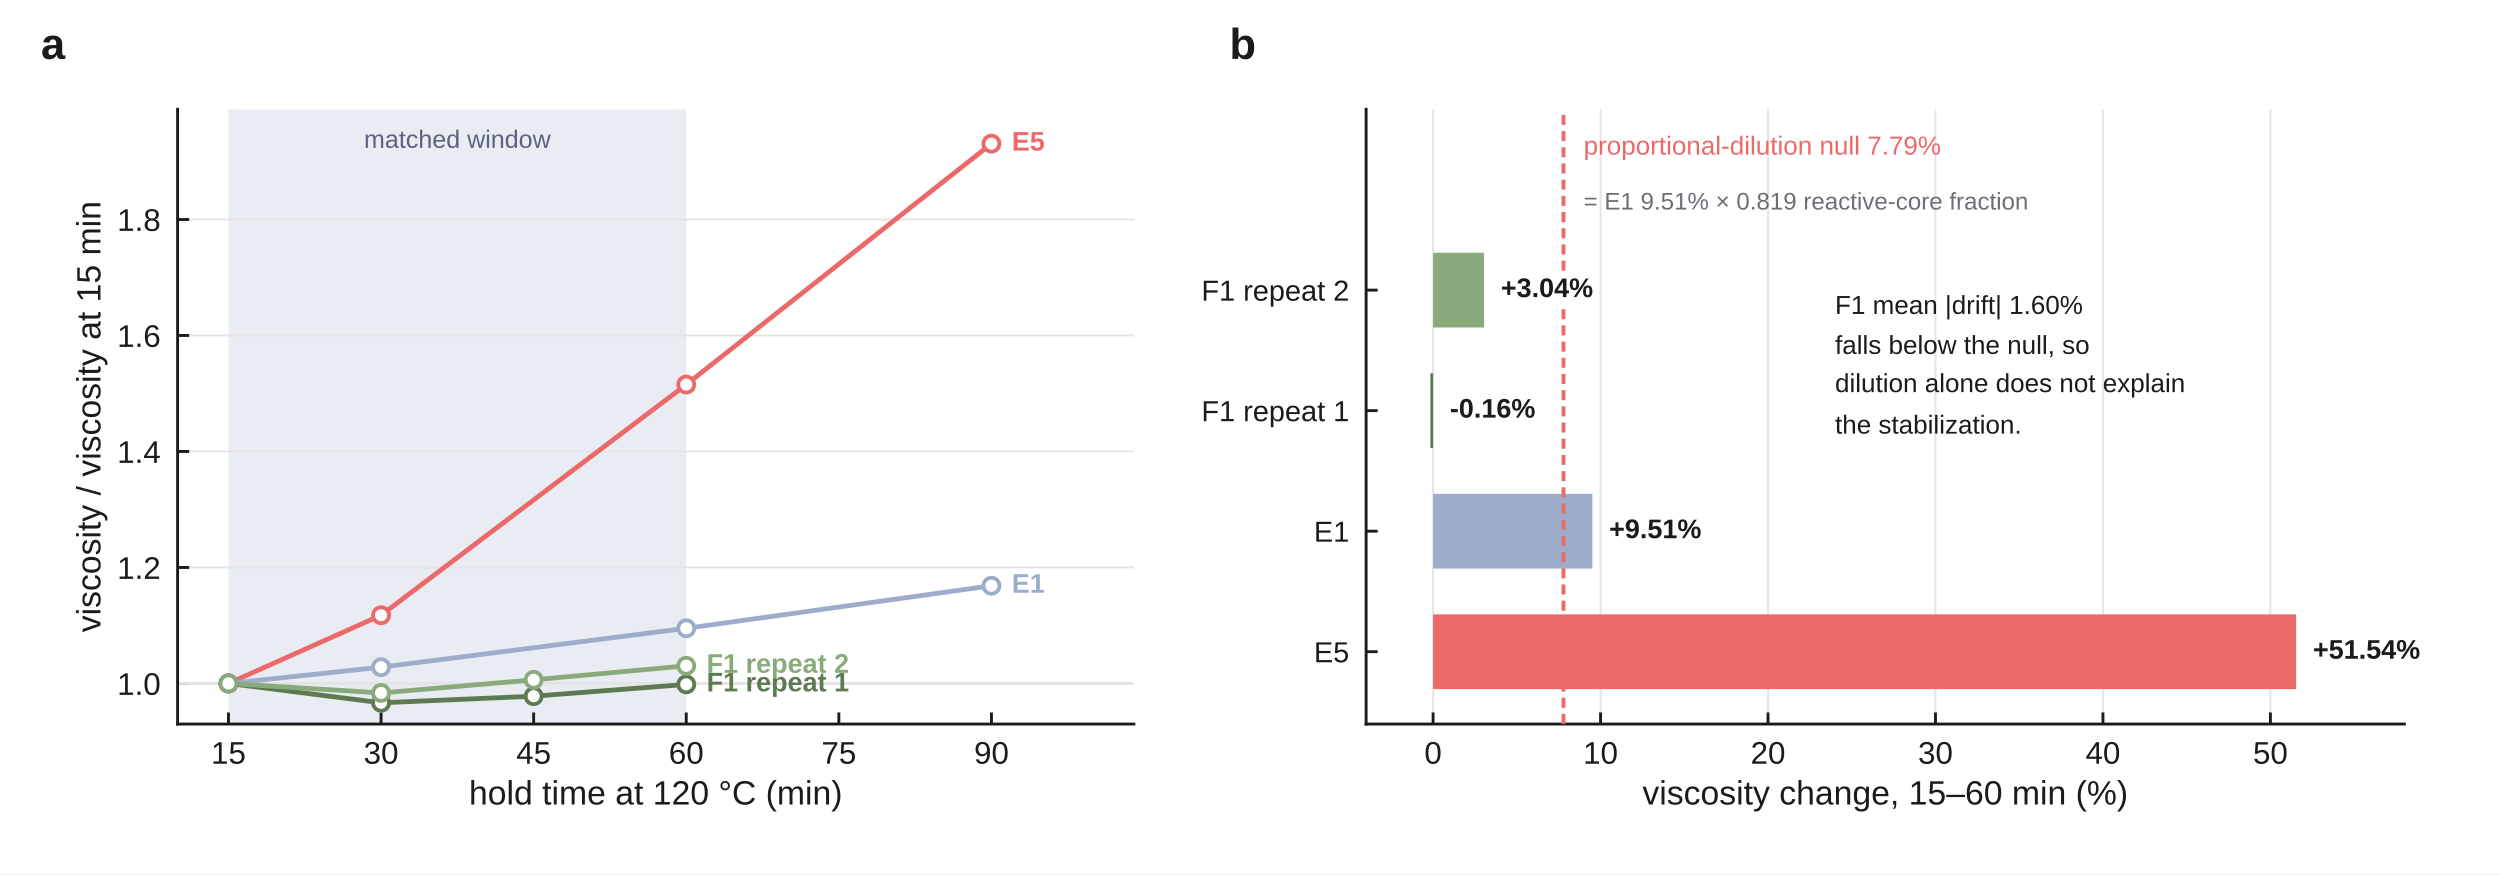
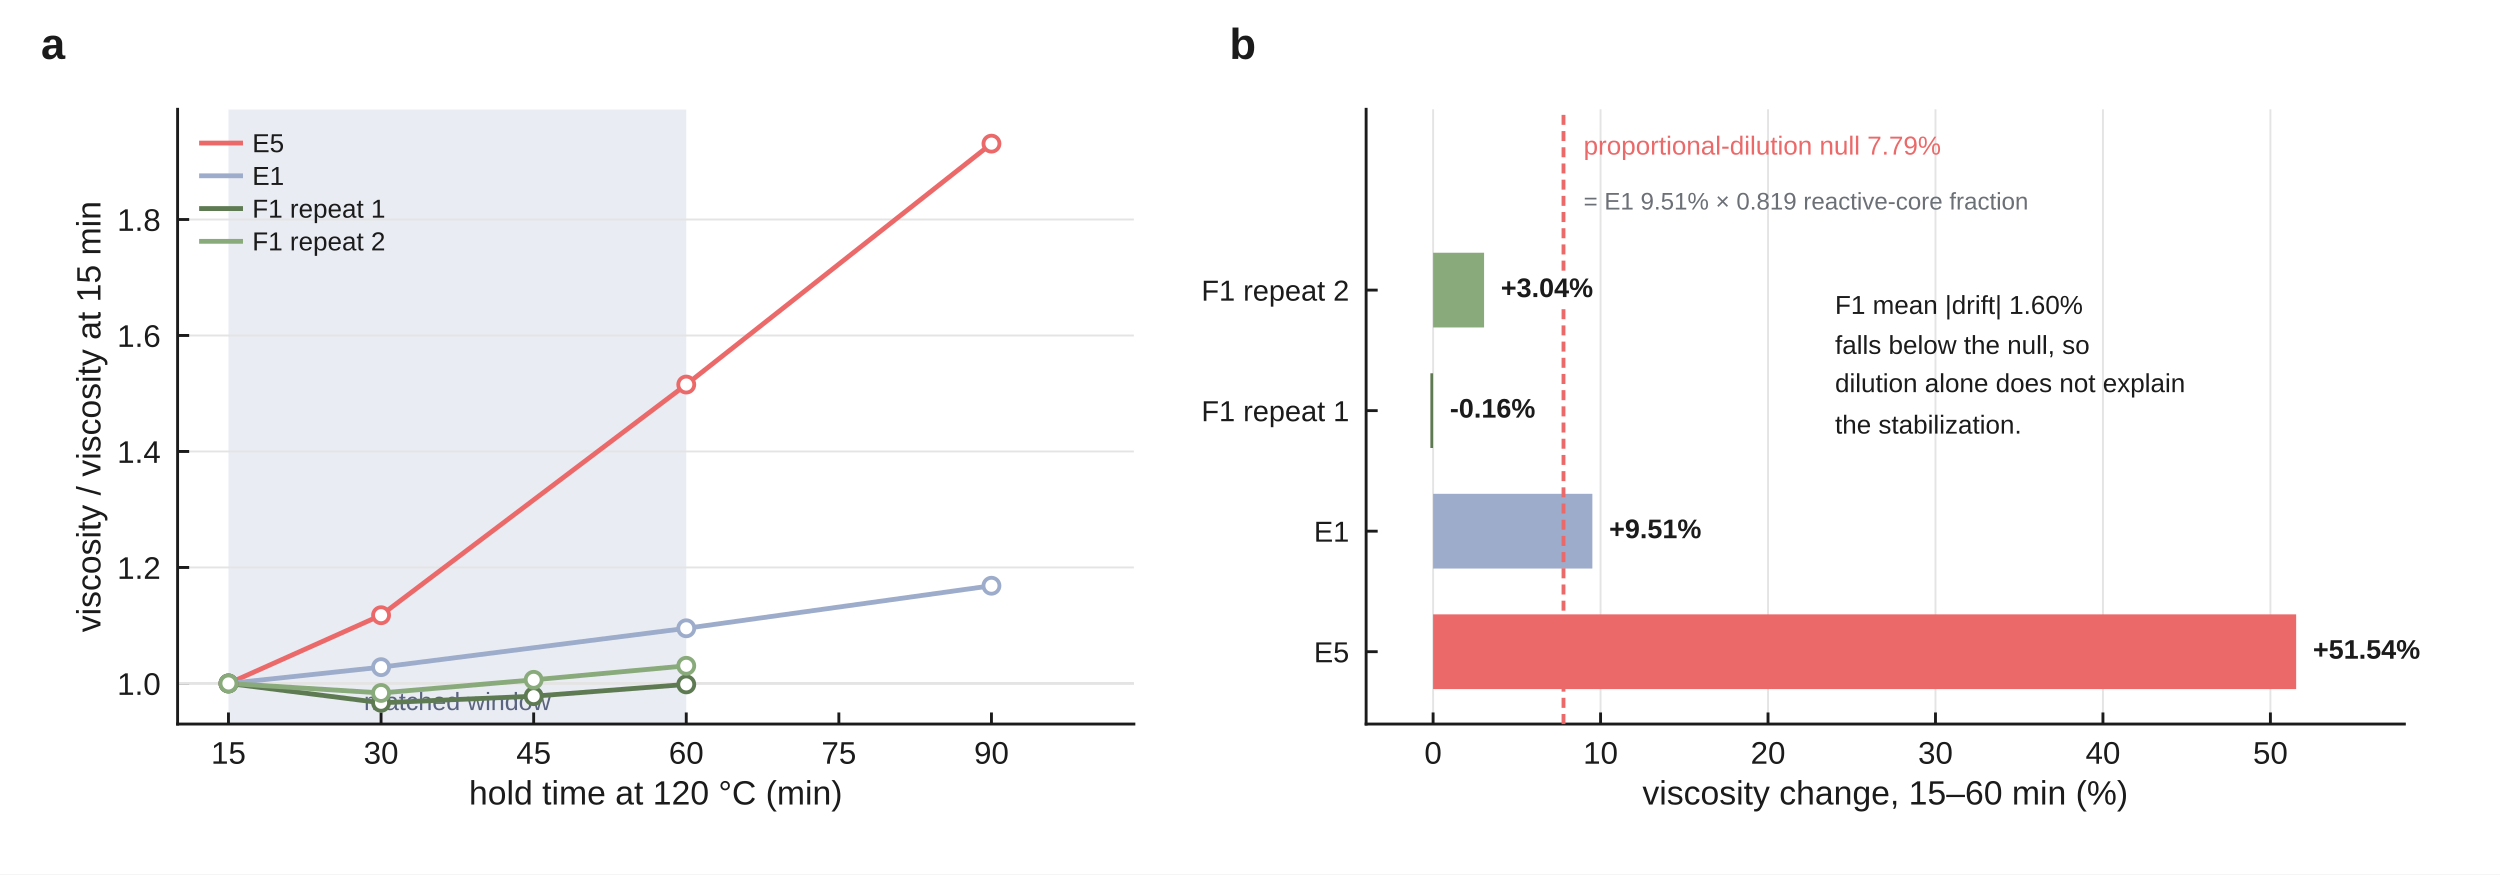
<svg xmlns="http://www.w3.org/2000/svg" xmlns:xlink="http://www.w3.org/1999/xlink" width="518.74pt" height="181.417pt" viewBox="0 0 518.74 181.417" version="1.1">
  <defs>
    <style type="text/css">*{stroke-linejoin: round; stroke-linecap: butt}</style>
  </defs>
  <g id="figure_1">
    <g id="patch_1">
      <path d="M 0 181.417  L 518.74 181.417  L 518.74 0  L 0 0  z " style="fill: #ffffff" />
    </g>
    <g id="axes_1">
      <g id="patch_2">
        <path d="M 36.85 150.236  L 235.276 150.236  L 235.276 22.677  L 36.85 22.677  z " style="fill: #ffffff" />
      </g>
      <g id="patch_3">
-         <path d="M 47.405 150.236  L 142.396 150.236  L 142.396 22.677  L 47.405 22.677  z " clip-path="url(#p22bb1bf92a)" style="fill: #c6ccdc; opacity: 0.38" />
+         <path d="M 47.405 150.236  L 142.396 150.236  L 142.396 22.677  L 47.405 22.677  z " clip-path="url(#pe63d49000c)" style="fill: #c6ccdc; opacity: 0.38" />
      </g>
      <g id="matplotlib.axis_1">
        <g id="xtick_1">
          <g id="line2d_1">
            <defs>
-               <path id="m5e2c1c748d" d="M 0 0  L 0 -2.4  " style="stroke: #1b1b1b; stroke-width: 0.6" />
+               <path id="m36949d41e5" d="M 0 0  L 0 -2.4  " style="stroke: #1b1b1b; stroke-width: 0.6" />
            </defs>
            <g>
-               <use xlink:href="#m5e2c1c748d" x="47.405" y="150.236" style="fill: #1b1b1b; stroke: #1b1b1b; stroke-width: 0.6" />
+               <use xlink:href="#m36949d41e5" x="47.405" y="150.236" style="fill: #1b1b1b; stroke: #1b1b1b; stroke-width: 0.6" />
            </g>
          </g>
          <g id="text_1">
            <text style="font-size: 6.5px; font-family: 'Arial'; text-anchor: middle; fill: #1b1b1b" x="47.405" y="158.468" transform="rotate(-0 47.40492 158.4684)">15</text>
          </g>
        </g>
        <g id="xtick_2">
          <g id="line2d_2">
            <g>
-               <use xlink:href="#m5e2c1c748d" x="79.069" y="150.236" style="fill: #1b1b1b; stroke: #1b1b1b; stroke-width: 0.6" />
+               <use xlink:href="#m36949d41e5" x="79.069" y="150.236" style="fill: #1b1b1b; stroke: #1b1b1b; stroke-width: 0.6" />
            </g>
          </g>
          <g id="text_2">
            <text style="font-size: 6.5px; font-family: 'Arial'; text-anchor: middle; fill: #1b1b1b" x="79.069" y="158.468" transform="rotate(-0 79.06852 158.4684)">30</text>
          </g>
        </g>
        <g id="xtick_3">
          <g id="line2d_3">
            <g>
-               <use xlink:href="#m5e2c1c748d" x="110.732" y="150.236" style="fill: #1b1b1b; stroke: #1b1b1b; stroke-width: 0.6" />
+               <use xlink:href="#m36949d41e5" x="110.732" y="150.236" style="fill: #1b1b1b; stroke: #1b1b1b; stroke-width: 0.6" />
            </g>
          </g>
          <g id="text_3">
            <text style="font-size: 6.5px; font-family: 'Arial'; text-anchor: middle; fill: #1b1b1b" x="110.732" y="158.468" transform="rotate(-0 110.7321 158.4684)">45</text>
          </g>
        </g>
        <g id="xtick_4">
          <g id="line2d_4">
            <g>
-               <use xlink:href="#m5e2c1c748d" x="142.396" y="150.236" style="fill: #1b1b1b; stroke: #1b1b1b; stroke-width: 0.6" />
+               <use xlink:href="#m36949d41e5" x="142.396" y="150.236" style="fill: #1b1b1b; stroke: #1b1b1b; stroke-width: 0.6" />
            </g>
          </g>
          <g id="text_4">
            <text style="font-size: 6.5px; font-family: 'Arial'; text-anchor: middle; fill: #1b1b1b" x="142.396" y="158.468" transform="rotate(-0 142.3957 158.4684)">60</text>
          </g>
        </g>
        <g id="xtick_5">
          <g id="line2d_5">
            <g>
-               <use xlink:href="#m5e2c1c748d" x="174.059" y="150.236" style="fill: #1b1b1b; stroke: #1b1b1b; stroke-width: 0.6" />
+               <use xlink:href="#m36949d41e5" x="174.059" y="150.236" style="fill: #1b1b1b; stroke: #1b1b1b; stroke-width: 0.6" />
            </g>
          </g>
          <g id="text_5">
            <text style="font-size: 6.5px; font-family: 'Arial'; text-anchor: middle; fill: #1b1b1b" x="174.059" y="158.468" transform="rotate(-0 174.0593 158.4684)">75</text>
          </g>
        </g>
        <g id="xtick_6">
          <g id="line2d_6">
            <g>
-               <use xlink:href="#m5e2c1c748d" x="205.723" y="150.236" style="fill: #1b1b1b; stroke: #1b1b1b; stroke-width: 0.6" />
+               <use xlink:href="#m36949d41e5" x="205.723" y="150.236" style="fill: #1b1b1b; stroke: #1b1b1b; stroke-width: 0.6" />
            </g>
          </g>
          <g id="text_6">
            <text style="font-size: 6.5px; font-family: 'Arial'; text-anchor: middle; fill: #1b1b1b" x="205.723" y="158.468" transform="rotate(-0 205.7229 158.4684)">90</text>
          </g>
        </g>
        <g id="text_7">
          <text style="font-size: 7px; font-family: 'Arial'; text-anchor: middle; fill: #1b1b1b" x="136.063" y="166.933" transform="rotate(-0 136.063 166.9325)">hold time at 120 °C  (min)</text>
        </g>
      </g>
      <g id="matplotlib.axis_2">
        <g id="ytick_1">
          <g id="line2d_7">
-             <path d="M 36.85 141.813  L 235.276 141.813  " clip-path="url(#p22bb1bf92a)" style="fill: none; stroke: #e4e4e4; stroke-width: 0.4; stroke-linecap: square" />
+             <path d="M 36.85 141.813  L 235.276 141.813  " clip-path="url(#pe63d49000c)" style="fill: none; stroke: #e4e4e4; stroke-width: 0.4; stroke-linecap: square" />
          </g>
          <g id="line2d_8">
            <defs>
-               <path id="m159ed3ff7b" d="M 0 0  L 2.4 0  " style="stroke: #1b1b1b; stroke-width: 0.6" />
+               <path id="m8ec74e34e9" d="M 0 0  L 2.4 0  " style="stroke: #1b1b1b; stroke-width: 0.6" />
            </defs>
            <g>
-               <use xlink:href="#m159ed3ff7b" x="36.85" y="141.813" style="fill: #1b1b1b; stroke: #1b1b1b; stroke-width: 0.6" />
+               <use xlink:href="#m8ec74e34e9" x="36.85" y="141.813" style="fill: #1b1b1b; stroke: #1b1b1b; stroke-width: 0.6" />
            </g>
          </g>
          <g id="text_8">
            <text style="font-size: 6.5px; font-family: 'Arial'; text-anchor: end; fill: #1b1b1b" x="33.35" y="144.179" transform="rotate(-0 33.35039 144.1786)">1.0</text>
          </g>
        </g>
        <g id="ytick_2">
          <g id="line2d_9">
-             <path d="M 36.85 117.745  L 235.276 117.745  " clip-path="url(#p22bb1bf92a)" style="fill: none; stroke: #e4e4e4; stroke-width: 0.4; stroke-linecap: square" />
+             <path d="M 36.85 117.745  L 235.276 117.745  " clip-path="url(#pe63d49000c)" style="fill: none; stroke: #e4e4e4; stroke-width: 0.4; stroke-linecap: square" />
          </g>
          <g id="line2d_10">
            <g>
-               <use xlink:href="#m159ed3ff7b" x="36.85" y="117.745" style="fill: #1b1b1b; stroke: #1b1b1b; stroke-width: 0.6" />
+               <use xlink:href="#m8ec74e34e9" x="36.85" y="117.745" style="fill: #1b1b1b; stroke: #1b1b1b; stroke-width: 0.6" />
            </g>
          </g>
          <g id="text_9">
            <text style="font-size: 6.5px; font-family: 'Arial'; text-anchor: end; fill: #1b1b1b" x="33.35" y="120.111" transform="rotate(-0 33.35039 120.1109)">1.2</text>
          </g>
        </g>
        <g id="ytick_3">
          <g id="line2d_11">
-             <path d="M 36.85 93.677  L 235.276 93.677  " clip-path="url(#p22bb1bf92a)" style="fill: none; stroke: #e4e4e4; stroke-width: 0.4; stroke-linecap: square" />
+             <path d="M 36.85 93.677  L 235.276 93.677  " clip-path="url(#pe63d49000c)" style="fill: none; stroke: #e4e4e4; stroke-width: 0.4; stroke-linecap: square" />
          </g>
          <g id="line2d_12">
            <g>
-               <use xlink:href="#m159ed3ff7b" x="36.85" y="93.677" style="fill: #1b1b1b; stroke: #1b1b1b; stroke-width: 0.6" />
+               <use xlink:href="#m8ec74e34e9" x="36.85" y="93.677" style="fill: #1b1b1b; stroke: #1b1b1b; stroke-width: 0.6" />
            </g>
          </g>
          <g id="text_10">
            <text style="font-size: 6.5px; font-family: 'Arial'; text-anchor: end; fill: #1b1b1b" x="33.35" y="96.043" transform="rotate(-0 33.35039 96.04311)">1.4</text>
          </g>
        </g>
        <g id="ytick_4">
          <g id="line2d_13">
-             <path d="M 36.85 69.609  L 235.276 69.609  " clip-path="url(#p22bb1bf92a)" style="fill: none; stroke: #e4e4e4; stroke-width: 0.4; stroke-linecap: square" />
+             <path d="M 36.85 69.609  L 235.276 69.609  " clip-path="url(#pe63d49000c)" style="fill: none; stroke: #e4e4e4; stroke-width: 0.4; stroke-linecap: square" />
          </g>
          <g id="line2d_14">
            <g>
-               <use xlink:href="#m159ed3ff7b" x="36.85" y="69.609" style="fill: #1b1b1b; stroke: #1b1b1b; stroke-width: 0.6" />
+               <use xlink:href="#m8ec74e34e9" x="36.85" y="69.609" style="fill: #1b1b1b; stroke: #1b1b1b; stroke-width: 0.6" />
            </g>
          </g>
          <g id="text_11">
            <text style="font-size: 6.5px; font-family: 'Arial'; text-anchor: end; fill: #1b1b1b" x="33.35" y="71.975" transform="rotate(-0 33.35039 71.97536)">1.6</text>
          </g>
        </g>
        <g id="ytick_5">
          <g id="line2d_15">
-             <path d="M 36.85 45.542  L 235.276 45.542  " clip-path="url(#p22bb1bf92a)" style="fill: none; stroke: #e4e4e4; stroke-width: 0.4; stroke-linecap: square" />
+             <path d="M 36.85 45.542  L 235.276 45.542  " clip-path="url(#pe63d49000c)" style="fill: none; stroke: #e4e4e4; stroke-width: 0.4; stroke-linecap: square" />
          </g>
          <g id="line2d_16">
            <g>
-               <use xlink:href="#m159ed3ff7b" x="36.85" y="45.542" style="fill: #1b1b1b; stroke: #1b1b1b; stroke-width: 0.6" />
+               <use xlink:href="#m8ec74e34e9" x="36.85" y="45.542" style="fill: #1b1b1b; stroke: #1b1b1b; stroke-width: 0.6" />
            </g>
          </g>
          <g id="text_12">
            <text style="font-size: 6.5px; font-family: 'Arial'; text-anchor: end; fill: #1b1b1b" x="33.35" y="47.908" transform="rotate(-0 33.35039 47.90761)">1.8</text>
          </g>
        </g>
        <g id="text_13">
          <text style="font-size: 7px; font-family: 'Arial'; text-anchor: middle; fill: #1b1b1b" x="20.842" y="86.457" transform="rotate(-90 20.84211 86.45669)">viscosity / viscosity at 15 min</text>
        </g>
      </g>
      <g id="line2d_17">
-         <path d="M 36.85 141.813  L 235.276 141.813  " clip-path="url(#p22bb1bf92a)" style="fill: none; stroke: #e4e4e4; stroke-width: 0.6; stroke-linecap: square" />
+         <path d="M 36.85 141.813  L 235.276 141.813  " clip-path="url(#pe63d49000c)" style="fill: none; stroke: #e4e4e4; stroke-width: 0.6; stroke-linecap: square" />
      </g>
      <g id="patch_4">
        <path d="M 36.85 150.236  L 36.85 22.677  " style="fill: none; stroke: #1b1b1b; stroke-width: 0.6; stroke-linejoin: miter; stroke-linecap: square" />
      </g>
      <g id="patch_5">
        <path d="M 36.85 150.236  L 235.276 150.236  " style="fill: none; stroke: #1b1b1b; stroke-width: 0.6; stroke-linejoin: miter; stroke-linecap: square" />
      </g>
      <g id="text_14">
-         <text style="font-size: 5.2px; font-family: 'Arial'; text-anchor: middle; fill: #5a6480" x="94.9" y="30.675" transform="rotate(-0 94.90032 30.67476)">matched window</text>
+         <text style="font-size: 5.2px; font-family: 'Arial'; text-anchor: middle; fill: #5a6480" x="94.9" y="147.337" transform="rotate(-0 94.90032 147.3368)">matched window</text>
      </g>
      <g id="line2d_18">
-         <path d="M 47.405 141.813  L 79.069 127.655  L 142.396 79.792  L 205.723 29.805  " clip-path="url(#p22bb1bf92a)" style="fill: none; stroke: #eb6969; stroke-linecap: square" />
-       </g>
-       <g id="text_15">
-         <text style="font-weight: 700; font-size: 5.6px; font-family: 'Arial'; text-anchor: start; fill: #eb6969" x="209.945" y="31.254" transform="rotate(-0 209.9447 31.25414)">E5</text>
+         <path d="M 47.405 141.813  L 79.069 127.655  L 142.396 79.792  L 205.723 29.805  " clip-path="url(#pe63d49000c)" style="fill: none; stroke: #eb6969; stroke-linecap: square" />
      </g>
      <g id="line2d_19">
-         <path d="M 47.405 141.813  L 79.069 138.433  L 142.396 130.368  L 205.723 121.538  " clip-path="url(#p22bb1bf92a)" style="fill: none; stroke: #9daccb; stroke-linecap: square" />
-       </g>
-       <g id="text_16">
-         <text style="font-weight: 700; font-size: 5.6px; font-family: 'Arial'; text-anchor: start; fill: #9daccb" x="209.945" y="122.987" transform="rotate(-0 209.9447 122.9874)">E1</text>
+         <path d="M 47.405 141.813  L 79.069 138.433  L 142.396 130.368  L 205.723 121.538  " clip-path="url(#pe63d49000c)" style="fill: none; stroke: #9daccb; stroke-linecap: square" />
      </g>
      <g id="line2d_20">
-         <path d="M 47.405 141.813  L 79.069 145.824  L 110.732 144.454  L 142.396 142.008  " clip-path="url(#p22bb1bf92a)" style="fill: none; stroke: #5e7a52; stroke-linecap: square" />
-       </g>
-       <g id="text_17">
-         <text style="font-weight: 700; font-size: 5.6px; font-family: 'Arial'; text-anchor: start; fill: #5e7a52" x="146.618" y="143.457" transform="rotate(-0 146.6175 143.4574)">F1 repeat 1</text>
+         <path d="M 47.405 141.813  L 79.069 145.824  L 110.732 144.454  L 142.396 142.008  " clip-path="url(#pe63d49000c)" style="fill: none; stroke: #5e7a52; stroke-linecap: square" />
      </g>
      <g id="line2d_21">
-         <path d="M 47.405 141.813  L 79.069 143.785  L 110.732 141.061  L 142.396 138.149  " clip-path="url(#p22bb1bf92a)" style="fill: none; stroke: #89aa7b; stroke-linecap: square" />
-       </g>
-       <g id="text_18">
-         <text style="font-weight: 700; font-size: 5.6px; font-family: 'Arial'; text-anchor: start; fill: #89aa7b" x="146.618" y="139.598" transform="rotate(-0 146.6175 139.598)">F1 repeat 2</text>
+         <path d="M 47.405 141.813  L 79.069 143.785  L 110.732 141.061  L 142.396 138.149  " clip-path="url(#pe63d49000c)" style="fill: none; stroke: #89aa7b; stroke-linecap: square" />
      </g>
      <g id="PathCollection_1">
        <defs>
-           <path id="m4c141abc44" d="M 0 1.658  C 0.44 1.658 0.862 1.484 1.173 1.173  C 1.484 0.862 1.658 0.44 1.658 0  C 1.658 -0.44 1.484 -0.862 1.173 -1.173  C 0.862 -1.484 0.44 -1.658 0 -1.658  C -0.44 -1.658 -0.862 -1.484 -1.173 -1.173  C -1.484 -0.862 -1.658 -0.44 -1.658 0  C -1.658 0.44 -1.484 0.862 -1.173 1.173  C -0.862 1.484 -0.44 1.658 0 1.658  z " style="stroke: #eb6969; stroke-width: 0.8" />
+           <path id="m84600f49f4" d="M 0 1.658  C 0.44 1.658 0.862 1.484 1.173 1.173  C 1.484 0.862 1.658 0.44 1.658 0  C 1.658 -0.44 1.484 -0.862 1.173 -1.173  C 0.862 -1.484 0.44 -1.658 0 -1.658  C -0.44 -1.658 -0.862 -1.484 -1.173 -1.173  C -1.484 -0.862 -1.658 -0.44 -1.658 0  C -1.658 0.44 -1.484 0.862 -1.173 1.173  C -0.862 1.484 -0.44 1.658 0 1.658  z " style="stroke: #eb6969; stroke-width: 0.8" />
        </defs>
-         <g clip-path="url(#p22bb1bf92a)">
-           <use xlink:href="#m4c141abc44" x="47.405" y="141.813" style="fill: #ffffff; stroke: #eb6969; stroke-width: 0.8" />
-           <use xlink:href="#m4c141abc44" x="79.069" y="127.655" style="fill: #ffffff; stroke: #eb6969; stroke-width: 0.8" />
-           <use xlink:href="#m4c141abc44" x="142.396" y="79.792" style="fill: #ffffff; stroke: #eb6969; stroke-width: 0.8" />
-           <use xlink:href="#m4c141abc44" x="205.723" y="29.805" style="fill: #ffffff; stroke: #eb6969; stroke-width: 0.8" />
+         <g clip-path="url(#pe63d49000c)">
+           <use xlink:href="#m84600f49f4" x="47.405" y="141.813" style="fill: #ffffff; stroke: #eb6969; stroke-width: 0.8" />
+           <use xlink:href="#m84600f49f4" x="79.069" y="127.655" style="fill: #ffffff; stroke: #eb6969; stroke-width: 0.8" />
+           <use xlink:href="#m84600f49f4" x="142.396" y="79.792" style="fill: #ffffff; stroke: #eb6969; stroke-width: 0.8" />
+           <use xlink:href="#m84600f49f4" x="205.723" y="29.805" style="fill: #ffffff; stroke: #eb6969; stroke-width: 0.8" />
        </g>
      </g>
      <g id="PathCollection_2">
        <defs>
-           <path id="me573961ff4" d="M 0 1.658  C 0.44 1.658 0.862 1.484 1.173 1.173  C 1.484 0.862 1.658 0.44 1.658 0  C 1.658 -0.44 1.484 -0.862 1.173 -1.173  C 0.862 -1.484 0.44 -1.658 0 -1.658  C -0.44 -1.658 -0.862 -1.484 -1.173 -1.173  C -1.484 -0.862 -1.658 -0.44 -1.658 0  C -1.658 0.44 -1.484 0.862 -1.173 1.173  C -0.862 1.484 -0.44 1.658 0 1.658  z " style="stroke: #9daccb; stroke-width: 0.8" />
+           <path id="m61bdfaee58" d="M 0 1.658  C 0.44 1.658 0.862 1.484 1.173 1.173  C 1.484 0.862 1.658 0.44 1.658 0  C 1.658 -0.44 1.484 -0.862 1.173 -1.173  C 0.862 -1.484 0.44 -1.658 0 -1.658  C -0.44 -1.658 -0.862 -1.484 -1.173 -1.173  C -1.484 -0.862 -1.658 -0.44 -1.658 0  C -1.658 0.44 -1.484 0.862 -1.173 1.173  C -0.862 1.484 -0.44 1.658 0 1.658  z " style="stroke: #9daccb; stroke-width: 0.8" />
        </defs>
-         <g clip-path="url(#p22bb1bf92a)">
-           <use xlink:href="#me573961ff4" x="47.405" y="141.813" style="fill: #ffffff; stroke: #9daccb; stroke-width: 0.8" />
-           <use xlink:href="#me573961ff4" x="79.069" y="138.433" style="fill: #ffffff; stroke: #9daccb; stroke-width: 0.8" />
-           <use xlink:href="#me573961ff4" x="142.396" y="130.368" style="fill: #ffffff; stroke: #9daccb; stroke-width: 0.8" />
-           <use xlink:href="#me573961ff4" x="205.723" y="121.538" style="fill: #ffffff; stroke: #9daccb; stroke-width: 0.8" />
+         <g clip-path="url(#pe63d49000c)">
+           <use xlink:href="#m61bdfaee58" x="47.405" y="141.813" style="fill: #ffffff; stroke: #9daccb; stroke-width: 0.8" />
+           <use xlink:href="#m61bdfaee58" x="79.069" y="138.433" style="fill: #ffffff; stroke: #9daccb; stroke-width: 0.8" />
+           <use xlink:href="#m61bdfaee58" x="142.396" y="130.368" style="fill: #ffffff; stroke: #9daccb; stroke-width: 0.8" />
+           <use xlink:href="#m61bdfaee58" x="205.723" y="121.538" style="fill: #ffffff; stroke: #9daccb; stroke-width: 0.8" />
        </g>
      </g>
      <g id="PathCollection_3">
        <defs>
-           <path id="m4679cfe5e5" d="M 0 1.658  C 0.44 1.658 0.862 1.484 1.173 1.173  C 1.484 0.862 1.658 0.44 1.658 0  C 1.658 -0.44 1.484 -0.862 1.173 -1.173  C 0.862 -1.484 0.44 -1.658 0 -1.658  C -0.44 -1.658 -0.862 -1.484 -1.173 -1.173  C -1.484 -0.862 -1.658 -0.44 -1.658 0  C -1.658 0.44 -1.484 0.862 -1.173 1.173  C -0.862 1.484 -0.44 1.658 0 1.658  z " style="stroke: #5e7a52; stroke-width: 0.8" />
+           <path id="mbd0ca7cc31" d="M 0 1.658  C 0.44 1.658 0.862 1.484 1.173 1.173  C 1.484 0.862 1.658 0.44 1.658 0  C 1.658 -0.44 1.484 -0.862 1.173 -1.173  C 0.862 -1.484 0.44 -1.658 0 -1.658  C -0.44 -1.658 -0.862 -1.484 -1.173 -1.173  C -1.484 -0.862 -1.658 -0.44 -1.658 0  C -1.658 0.44 -1.484 0.862 -1.173 1.173  C -0.862 1.484 -0.44 1.658 0 1.658  z " style="stroke: #5e7a52; stroke-width: 0.8" />
        </defs>
-         <g clip-path="url(#p22bb1bf92a)">
-           <use xlink:href="#m4679cfe5e5" x="47.405" y="141.813" style="fill: #ffffff; stroke: #5e7a52; stroke-width: 0.8" />
-           <use xlink:href="#m4679cfe5e5" x="79.069" y="145.824" style="fill: #ffffff; stroke: #5e7a52; stroke-width: 0.8" />
-           <use xlink:href="#m4679cfe5e5" x="110.732" y="144.454" style="fill: #ffffff; stroke: #5e7a52; stroke-width: 0.8" />
-           <use xlink:href="#m4679cfe5e5" x="142.396" y="142.008" style="fill: #ffffff; stroke: #5e7a52; stroke-width: 0.8" />
+         <g clip-path="url(#pe63d49000c)">
+           <use xlink:href="#mbd0ca7cc31" x="47.405" y="141.813" style="fill: #ffffff; stroke: #5e7a52; stroke-width: 0.8" />
+           <use xlink:href="#mbd0ca7cc31" x="79.069" y="145.824" style="fill: #ffffff; stroke: #5e7a52; stroke-width: 0.8" />
+           <use xlink:href="#mbd0ca7cc31" x="110.732" y="144.454" style="fill: #ffffff; stroke: #5e7a52; stroke-width: 0.8" />
+           <use xlink:href="#mbd0ca7cc31" x="142.396" y="142.008" style="fill: #ffffff; stroke: #5e7a52; stroke-width: 0.8" />
        </g>
      </g>
      <g id="PathCollection_4">
        <defs>
-           <path id="mb1ea3950fa" d="M 0 1.658  C 0.44 1.658 0.862 1.484 1.173 1.173  C 1.484 0.862 1.658 0.44 1.658 0  C 1.658 -0.44 1.484 -0.862 1.173 -1.173  C 0.862 -1.484 0.44 -1.658 0 -1.658  C -0.44 -1.658 -0.862 -1.484 -1.173 -1.173  C -1.484 -0.862 -1.658 -0.44 -1.658 0  C -1.658 0.44 -1.484 0.862 -1.173 1.173  C -0.862 1.484 -0.44 1.658 0 1.658  z " style="stroke: #89aa7b; stroke-width: 0.8" />
+           <path id="mdb3d81ad73" d="M 0 1.658  C 0.44 1.658 0.862 1.484 1.173 1.173  C 1.484 0.862 1.658 0.44 1.658 0  C 1.658 -0.44 1.484 -0.862 1.173 -1.173  C 0.862 -1.484 0.44 -1.658 0 -1.658  C -0.44 -1.658 -0.862 -1.484 -1.173 -1.173  C -1.484 -0.862 -1.658 -0.44 -1.658 0  C -1.658 0.44 -1.484 0.862 -1.173 1.173  C -0.862 1.484 -0.44 1.658 0 1.658  z " style="stroke: #89aa7b; stroke-width: 0.8" />
        </defs>
-         <g clip-path="url(#p22bb1bf92a)">
-           <use xlink:href="#mb1ea3950fa" x="47.405" y="141.813" style="fill: #ffffff; stroke: #89aa7b; stroke-width: 0.8" />
-           <use xlink:href="#mb1ea3950fa" x="79.069" y="143.785" style="fill: #ffffff; stroke: #89aa7b; stroke-width: 0.8" />
-           <use xlink:href="#mb1ea3950fa" x="110.732" y="141.061" style="fill: #ffffff; stroke: #89aa7b; stroke-width: 0.8" />
-           <use xlink:href="#mb1ea3950fa" x="142.396" y="138.149" style="fill: #ffffff; stroke: #89aa7b; stroke-width: 0.8" />
+         <g clip-path="url(#pe63d49000c)">
+           <use xlink:href="#mdb3d81ad73" x="47.405" y="141.813" style="fill: #ffffff; stroke: #89aa7b; stroke-width: 0.8" />
+           <use xlink:href="#mdb3d81ad73" x="79.069" y="143.785" style="fill: #ffffff; stroke: #89aa7b; stroke-width: 0.8" />
+           <use xlink:href="#mdb3d81ad73" x="110.732" y="141.061" style="fill: #ffffff; stroke: #89aa7b; stroke-width: 0.8" />
+           <use xlink:href="#mdb3d81ad73" x="142.396" y="138.149" style="fill: #ffffff; stroke: #89aa7b; stroke-width: 0.8" />
+         </g>
+       </g>
+       <g id="legend_1">
+         <g id="line2d_22">
+           <path d="M 41.818 29.687  L 45.868 29.687  L 49.918 29.687  " style="fill: none; stroke: #eb6969; stroke-linecap: square" />
+         </g>
+         <g id="text_15">
+           <text style="font-size: 5.4px; font-family: 'Arial'; text-anchor: start; fill: #1b1b1b" x="52.348" y="31.577" transform="rotate(-0 52.34839 31.57651)">E5</text>
+         </g>
+         <g id="line2d_23">
+           <path d="M 41.818 36.482  L 45.868 36.482  L 49.918 36.482  " style="fill: none; stroke: #9daccb; stroke-linecap: square" />
+         </g>
+         <g id="text_16">
+           <text style="font-size: 5.4px; font-family: 'Arial'; text-anchor: start; fill: #1b1b1b" x="52.348" y="38.372" transform="rotate(-0 52.34839 38.37229)">E1</text>
+         </g>
+         <g id="line2d_24">
+           <path d="M 41.818 43.278  L 45.868 43.278  L 49.918 43.278  " style="fill: none; stroke: #5e7a52; stroke-linecap: square" />
+         </g>
+         <g id="text_17">
+           <text style="font-size: 5.4px; font-family: 'Arial'; text-anchor: start; fill: #1b1b1b" x="52.348" y="45.168" transform="rotate(-0 52.34839 45.16806)">F1 repeat 1</text>
+         </g>
+         <g id="line2d_25">
+           <path d="M 41.818 50.074  L 45.868 50.074  L 49.918 50.074  " style="fill: none; stroke: #89aa7b; stroke-linecap: square" />
+         </g>
+         <g id="text_18">
+           <text style="font-size: 5.4px; font-family: 'Arial'; text-anchor: start; fill: #1b1b1b" x="52.348" y="51.964" transform="rotate(-0 52.34839 51.96383)">F1 repeat 2</text>
        </g>
      </g>
    </g>
    <g id="axes_2">
      <g id="patch_6">
        <path d="M 283.465 150.236  L 498.898 150.236  L 498.898 22.677  L 283.465 22.677  z " style="fill: #ffffff" />
      </g>
      <g id="matplotlib.axis_3">
        <g id="xtick_7">
-           <g id="line2d_22">
-             <path d="M 297.363 150.236  L 297.363 22.677  " clip-path="url(#p53d84acc9d)" style="fill: none; stroke: #e4e4e4; stroke-width: 0.4; stroke-linecap: square" />
-           </g>
-           <g id="line2d_23">
-             <g>
-               <use xlink:href="#m5e2c1c748d" x="297.363" y="150.236" style="fill: #1b1b1b; stroke: #1b1b1b; stroke-width: 0.6" />
+           <g id="line2d_26">
+             <path d="M 297.363 150.236  L 297.363 22.677  " clip-path="url(#pe2e2d22dff)" style="fill: none; stroke: #e4e4e4; stroke-width: 0.4; stroke-linecap: square" />
+           </g>
+           <g id="line2d_27">
+             <g>
+               <use xlink:href="#m36949d41e5" x="297.363" y="150.236" style="fill: #1b1b1b; stroke: #1b1b1b; stroke-width: 0.6" />
            </g>
          </g>
          <g id="text_19">
            <text style="font-size: 6.5px; font-family: 'Arial'; text-anchor: middle; fill: #1b1b1b" x="297.363" y="158.468" transform="rotate(-0 297.3635 158.4684)">0</text>
          </g>
        </g>
        <g id="xtick_8">
-           <g id="line2d_24">
-             <path d="M 332.111 150.236  L 332.111 22.677  " clip-path="url(#p53d84acc9d)" style="fill: none; stroke: #e4e4e4; stroke-width: 0.4; stroke-linecap: square" />
-           </g>
-           <g id="line2d_25">
-             <g>
-               <use xlink:href="#m5e2c1c748d" x="332.111" y="150.236" style="fill: #1b1b1b; stroke: #1b1b1b; stroke-width: 0.6" />
+           <g id="line2d_28">
+             <path d="M 332.111 150.236  L 332.111 22.677  " clip-path="url(#pe2e2d22dff)" style="fill: none; stroke: #e4e4e4; stroke-width: 0.4; stroke-linecap: square" />
+           </g>
+           <g id="line2d_29">
+             <g>
+               <use xlink:href="#m36949d41e5" x="332.111" y="150.236" style="fill: #1b1b1b; stroke: #1b1b1b; stroke-width: 0.6" />
            </g>
          </g>
          <g id="text_20">
            <text style="font-size: 6.5px; font-family: 'Arial'; text-anchor: middle; fill: #1b1b1b" x="332.111" y="158.468" transform="rotate(-0 332.1107 158.4684)">10</text>
          </g>
        </g>
        <g id="xtick_9">
-           <g id="line2d_26">
-             <path d="M 366.858 150.236  L 366.858 22.677  " clip-path="url(#p53d84acc9d)" style="fill: none; stroke: #e4e4e4; stroke-width: 0.4; stroke-linecap: square" />
-           </g>
-           <g id="line2d_27">
-             <g>
-               <use xlink:href="#m5e2c1c748d" x="366.858" y="150.236" style="fill: #1b1b1b; stroke: #1b1b1b; stroke-width: 0.6" />
+           <g id="line2d_30">
+             <path d="M 366.858 150.236  L 366.858 22.677  " clip-path="url(#pe2e2d22dff)" style="fill: none; stroke: #e4e4e4; stroke-width: 0.4; stroke-linecap: square" />
+           </g>
+           <g id="line2d_31">
+             <g>
+               <use xlink:href="#m36949d41e5" x="366.858" y="150.236" style="fill: #1b1b1b; stroke: #1b1b1b; stroke-width: 0.6" />
            </g>
          </g>
          <g id="text_21">
            <text style="font-size: 6.5px; font-family: 'Arial'; text-anchor: middle; fill: #1b1b1b" x="366.858" y="158.468" transform="rotate(-0 366.858 158.4684)">20</text>
          </g>
        </g>
        <g id="xtick_10">
-           <g id="line2d_28">
-             <path d="M 401.605 150.236  L 401.605 22.677  " clip-path="url(#p53d84acc9d)" style="fill: none; stroke: #e4e4e4; stroke-width: 0.4; stroke-linecap: square" />
-           </g>
-           <g id="line2d_29">
-             <g>
-               <use xlink:href="#m5e2c1c748d" x="401.605" y="150.236" style="fill: #1b1b1b; stroke: #1b1b1b; stroke-width: 0.6" />
+           <g id="line2d_32">
+             <path d="M 401.605 150.236  L 401.605 22.677  " clip-path="url(#pe2e2d22dff)" style="fill: none; stroke: #e4e4e4; stroke-width: 0.4; stroke-linecap: square" />
+           </g>
+           <g id="line2d_33">
+             <g>
+               <use xlink:href="#m36949d41e5" x="401.605" y="150.236" style="fill: #1b1b1b; stroke: #1b1b1b; stroke-width: 0.6" />
            </g>
          </g>
          <g id="text_22">
            <text style="font-size: 6.5px; font-family: 'Arial'; text-anchor: middle; fill: #1b1b1b" x="401.605" y="158.468" transform="rotate(-0 401.6053 158.4684)">30</text>
          </g>
        </g>
        <g id="xtick_11">
-           <g id="line2d_30">
-             <path d="M 436.353 150.236  L 436.353 22.677  " clip-path="url(#p53d84acc9d)" style="fill: none; stroke: #e4e4e4; stroke-width: 0.4; stroke-linecap: square" />
-           </g>
-           <g id="line2d_31">
-             <g>
-               <use xlink:href="#m5e2c1c748d" x="436.353" y="150.236" style="fill: #1b1b1b; stroke: #1b1b1b; stroke-width: 0.6" />
+           <g id="line2d_34">
+             <path d="M 436.353 150.236  L 436.353 22.677  " clip-path="url(#pe2e2d22dff)" style="fill: none; stroke: #e4e4e4; stroke-width: 0.4; stroke-linecap: square" />
+           </g>
+           <g id="line2d_35">
+             <g>
+               <use xlink:href="#m36949d41e5" x="436.353" y="150.236" style="fill: #1b1b1b; stroke: #1b1b1b; stroke-width: 0.6" />
            </g>
          </g>
          <g id="text_23">
            <text style="font-size: 6.5px; font-family: 'Arial'; text-anchor: middle; fill: #1b1b1b" x="436.353" y="158.468" transform="rotate(-0 436.3526 158.4684)">40</text>
          </g>
        </g>
        <g id="xtick_12">
-           <g id="line2d_32">
-             <path d="M 471.1 150.236  L 471.1 22.677  " clip-path="url(#p53d84acc9d)" style="fill: none; stroke: #e4e4e4; stroke-width: 0.4; stroke-linecap: square" />
-           </g>
-           <g id="line2d_33">
-             <g>
-               <use xlink:href="#m5e2c1c748d" x="471.1" y="150.236" style="fill: #1b1b1b; stroke: #1b1b1b; stroke-width: 0.6" />
+           <g id="line2d_36">
+             <path d="M 471.1 150.236  L 471.1 22.677  " clip-path="url(#pe2e2d22dff)" style="fill: none; stroke: #e4e4e4; stroke-width: 0.4; stroke-linecap: square" />
+           </g>
+           <g id="line2d_37">
+             <g>
+               <use xlink:href="#m36949d41e5" x="471.1" y="150.236" style="fill: #1b1b1b; stroke: #1b1b1b; stroke-width: 0.6" />
            </g>
          </g>
          <g id="text_24">
            <text style="font-size: 6.5px; font-family: 'Arial'; text-anchor: middle; fill: #1b1b1b" x="471.1" y="158.468" transform="rotate(-0 471.0998 158.4684)">50</text>
          </g>
        </g>
        <g id="text_25">
          <text style="font-size: 7px; font-family: 'Arial'; text-anchor: middle; fill: #1b1b1b" x="391.181" y="166.933" transform="rotate(-0 391.1811 166.9325)">viscosity change, 15–60 min  (%)</text>
        </g>
      </g>
      <g id="matplotlib.axis_4">
        <g id="ytick_6">
-           <g id="line2d_34">
-             <g>
-               <use xlink:href="#m159ed3ff7b" x="283.465" y="135.229" style="fill: #1b1b1b; stroke: #1b1b1b; stroke-width: 0.6" />
+           <g id="line2d_38">
+             <g>
+               <use xlink:href="#m8ec74e34e9" x="283.465" y="135.229" style="fill: #1b1b1b; stroke: #1b1b1b; stroke-width: 0.6" />
            </g>
          </g>
          <g id="text_26">
            <text style="font-size: 6px; font-family: 'Arial'; text-anchor: end; fill: #1b1b1b" x="279.965" y="137.413" transform="rotate(-0 279.9646 137.4134)">E5</text>
          </g>
        </g>
        <g id="ytick_7">
-           <g id="line2d_35">
-             <g>
-               <use xlink:href="#m159ed3ff7b" x="283.465" y="110.218" style="fill: #1b1b1b; stroke: #1b1b1b; stroke-width: 0.6" />
+           <g id="line2d_39">
+             <g>
+               <use xlink:href="#m8ec74e34e9" x="283.465" y="110.218" style="fill: #1b1b1b; stroke: #1b1b1b; stroke-width: 0.6" />
            </g>
          </g>
          <g id="text_27">
            <text style="font-size: 6px; font-family: 'Arial'; text-anchor: end; fill: #1b1b1b" x="279.965" y="112.402" transform="rotate(-0 279.9646 112.4018)">E1</text>
          </g>
        </g>
        <g id="ytick_8">
-           <g id="line2d_36">
-             <g>
-               <use xlink:href="#m159ed3ff7b" x="283.465" y="85.206" style="fill: #1b1b1b; stroke: #1b1b1b; stroke-width: 0.6" />
+           <g id="line2d_40">
+             <g>
+               <use xlink:href="#m8ec74e34e9" x="283.465" y="85.206" style="fill: #1b1b1b; stroke: #1b1b1b; stroke-width: 0.6" />
            </g>
          </g>
          <g id="text_28">
            <text style="font-size: 6px; font-family: 'Arial'; text-anchor: end; fill: #1b1b1b" x="279.965" y="87.39" transform="rotate(-0 279.9646 87.3902)">F1 repeat 1</text>
          </g>
        </g>
        <g id="ytick_9">
-           <g id="line2d_37">
-             <g>
-               <use xlink:href="#m159ed3ff7b" x="283.465" y="60.195" style="fill: #1b1b1b; stroke: #1b1b1b; stroke-width: 0.6" />
+           <g id="line2d_41">
+             <g>
+               <use xlink:href="#m8ec74e34e9" x="283.465" y="60.195" style="fill: #1b1b1b; stroke: #1b1b1b; stroke-width: 0.6" />
            </g>
          </g>
          <g id="text_29">
            <text style="font-size: 6px; font-family: 'Arial'; text-anchor: end; fill: #1b1b1b" x="279.965" y="62.379" transform="rotate(-0 279.9646 62.37862)">F1 repeat 2</text>
          </g>
        </g>
      </g>
      <g id="patch_7">
        <path d="M 283.465 150.236  L 283.465 22.677  " style="fill: none; stroke: #1b1b1b; stroke-width: 0.6; stroke-linejoin: miter; stroke-linecap: square" />
      </g>
      <g id="patch_8">
        <path d="M 283.465 150.236  L 498.898 150.236  " style="fill: none; stroke: #1b1b1b; stroke-width: 0.6; stroke-linejoin: miter; stroke-linecap: square" />
      </g>
      <g id="patch_9">
-         <path d="M 297.363 142.983  L 476.446 142.983  L 476.446 127.476  L 297.363 127.476  z " clip-path="url(#p53d84acc9d)" style="fill: #eb6969" />
+         <path d="M 297.363 142.983  L 476.446 142.983  L 476.446 127.476  L 297.363 127.476  z " clip-path="url(#pe2e2d22dff)" style="fill: #eb6969" />
      </g>
      <g id="patch_10">
-         <path d="M 297.363 117.971  L 330.409 117.971  L 330.409 102.464  L 297.363 102.464  z " clip-path="url(#p53d84acc9d)" style="fill: #9daccb" />
+         <path d="M 297.363 117.971  L 330.409 117.971  L 330.409 102.464  L 297.363 102.464  z " clip-path="url(#pe2e2d22dff)" style="fill: #9daccb" />
      </g>
      <g id="patch_11">
-         <path d="M 297.363 92.96  L 296.798 92.96  L 296.798 77.453  L 297.363 77.453  z " clip-path="url(#p53d84acc9d)" style="fill: #5e7a52" />
+         <path d="M 297.363 92.96  L 296.798 92.96  L 296.798 77.453  L 297.363 77.453  z " clip-path="url(#pe2e2d22dff)" style="fill: #5e7a52" />
      </g>
      <g id="patch_12">
-         <path d="M 297.363 67.948  L 307.942 67.948  L 307.942 52.441  L 297.363 52.441  z " clip-path="url(#p53d84acc9d)" style="fill: #89aa7b" />
+         <path d="M 297.363 67.948  L 307.942 67.948  L 307.942 52.441  L 297.363 52.441  z " clip-path="url(#pe2e2d22dff)" style="fill: #89aa7b" />
      </g>
      <g id="text_30">
        <text style="font-size: 5.4px; font-family: 'Arial'; text-anchor: start; fill: #eb6969" x="328.59" y="32.078" transform="rotate(-0 328.59 32.07833)">proportional-dilution null 7.79%</text>
      </g>
      <g id="text_31">
        <text style="font-size: 5px; font-family: 'Arial'; text-anchor: start; fill: #6b6f76" x="328.59" y="43.48" transform="rotate(-0 328.59 43.48014)">= E1 9.51% × 0.819 reactive-core fraction</text>
      </g>
      <g id="text_32">
        <text style="font-size: 5.4px; font-family: 'Arial'; fill: #1b1b1b" transform="translate(380.7569 65.14577)">F1 mean |drift| 1.60%</text>
        <text style="font-size: 5.4px; font-family: 'Arial'; fill: #1b1b1b" transform="translate(380.7569 73.44026)">falls below the null, so</text>
        <text style="font-size: 5.4px; font-family: 'Arial'; fill: #1b1b1b" transform="translate(380.7569 81.36138)">dilution alone does not explain</text>
        <text style="font-size: 5.4px; font-family: 'Arial'; fill: #1b1b1b" transform="translate(380.7569 89.9748)">the stabilization.</text>
      </g>
-       <g id="line2d_38">
-         <path d="M 324.42 150.236  L 324.42 22.677  " clip-path="url(#p53d84acc9d)" style="fill: none; stroke-dasharray: 2.08,1.28; stroke-dashoffset: 0; stroke: #eb6969; stroke-width: 0.8" />
+       <g id="line2d_42">
+         <path d="M 324.42 150.236  L 324.42 22.677  " clip-path="url(#pe2e2d22dff)" style="fill: none; stroke-dasharray: 2.08,1.28; stroke-dashoffset: 0; stroke: #eb6969; stroke-width: 0.8" />
      </g>
      <g id="text_33">
        <g id="patch_13">
          <path d="M 479.248 138.529  L 502.855 138.529  L 502.855 131.93  L 479.248 131.93  z " style="fill: #ffffff" />
        </g>
        <text style="font-weight: 700; font-size: 5.6px; font-family: 'Arial'; text-anchor: start; fill: #1b1b1b" x="479.92" y="136.678" transform="rotate(-0 479.9203 136.6785)">+51.54%</text>
      </g>
      <g id="text_34">
        <g id="patch_14">
          <path d="M 333.212 113.517  L 353.705 113.517  L 353.705 106.918  L 333.212 106.918  z " style="fill: #ffffff" />
        </g>
        <text style="font-weight: 700; font-size: 5.6px; font-family: 'Arial'; text-anchor: start; fill: #1b1b1b" x="333.884" y="111.667" transform="rotate(-0 333.8841 111.6669)">+9.51%</text>
      </g>
      <g id="text_35">
        <g id="patch_15">
          <path d="M 300.166 88.506  L 319.253 88.506  L 319.253 81.906  L 300.166 81.906  z " style="fill: #ffffff" />
        </g>
        <text style="font-weight: 700; font-size: 5.6px; font-family: 'Arial'; text-anchor: start; fill: #1b1b1b" x="300.838" y="86.655" transform="rotate(-0 300.8382 86.65533)">-0.16%</text>
      </g>
      <g id="text_36">
        <g id="patch_16">
          <path d="M 310.745 63.494  L 331.237 63.494  L 331.237 56.895  L 310.745 56.895  z " style="fill: #ffffff" />
        </g>
        <text style="font-weight: 700; font-size: 5.6px; font-family: 'Arial'; text-anchor: start; fill: #1b1b1b" x="311.417" y="61.644" transform="rotate(-0 311.417 61.64375)">+3.04%</text>
      </g>
    </g>
    <g id="text_37">
      <text style="font-weight: 700; font-size: 9px; font-family: 'Arial'; text-anchor: start; fill: #1b1b1b" x="8.504" y="12.222" transform="rotate(-0 8.503937 12.22154)">a</text>
    </g>
    <g id="text_38">
      <text style="font-weight: 700; font-size: 9px; font-family: 'Arial'; text-anchor: start; fill: #1b1b1b" x="255.118" y="12.222" transform="rotate(-0 255.1181 12.22154)">b</text>
    </g>
  </g>
  <defs>
-     <clipPath id="p22bb1bf92a">
+     <clipPath id="pe63d49000c">
      <rect x="36.85" y="22.677" width="198.425" height="127.559" />
    </clipPath>
-     <clipPath id="p53d84acc9d">
+     <clipPath id="pe2e2d22dff">
      <rect x="283.465" y="22.677" width="215.433" height="127.559" />
    </clipPath>
  </defs>
</svg>
